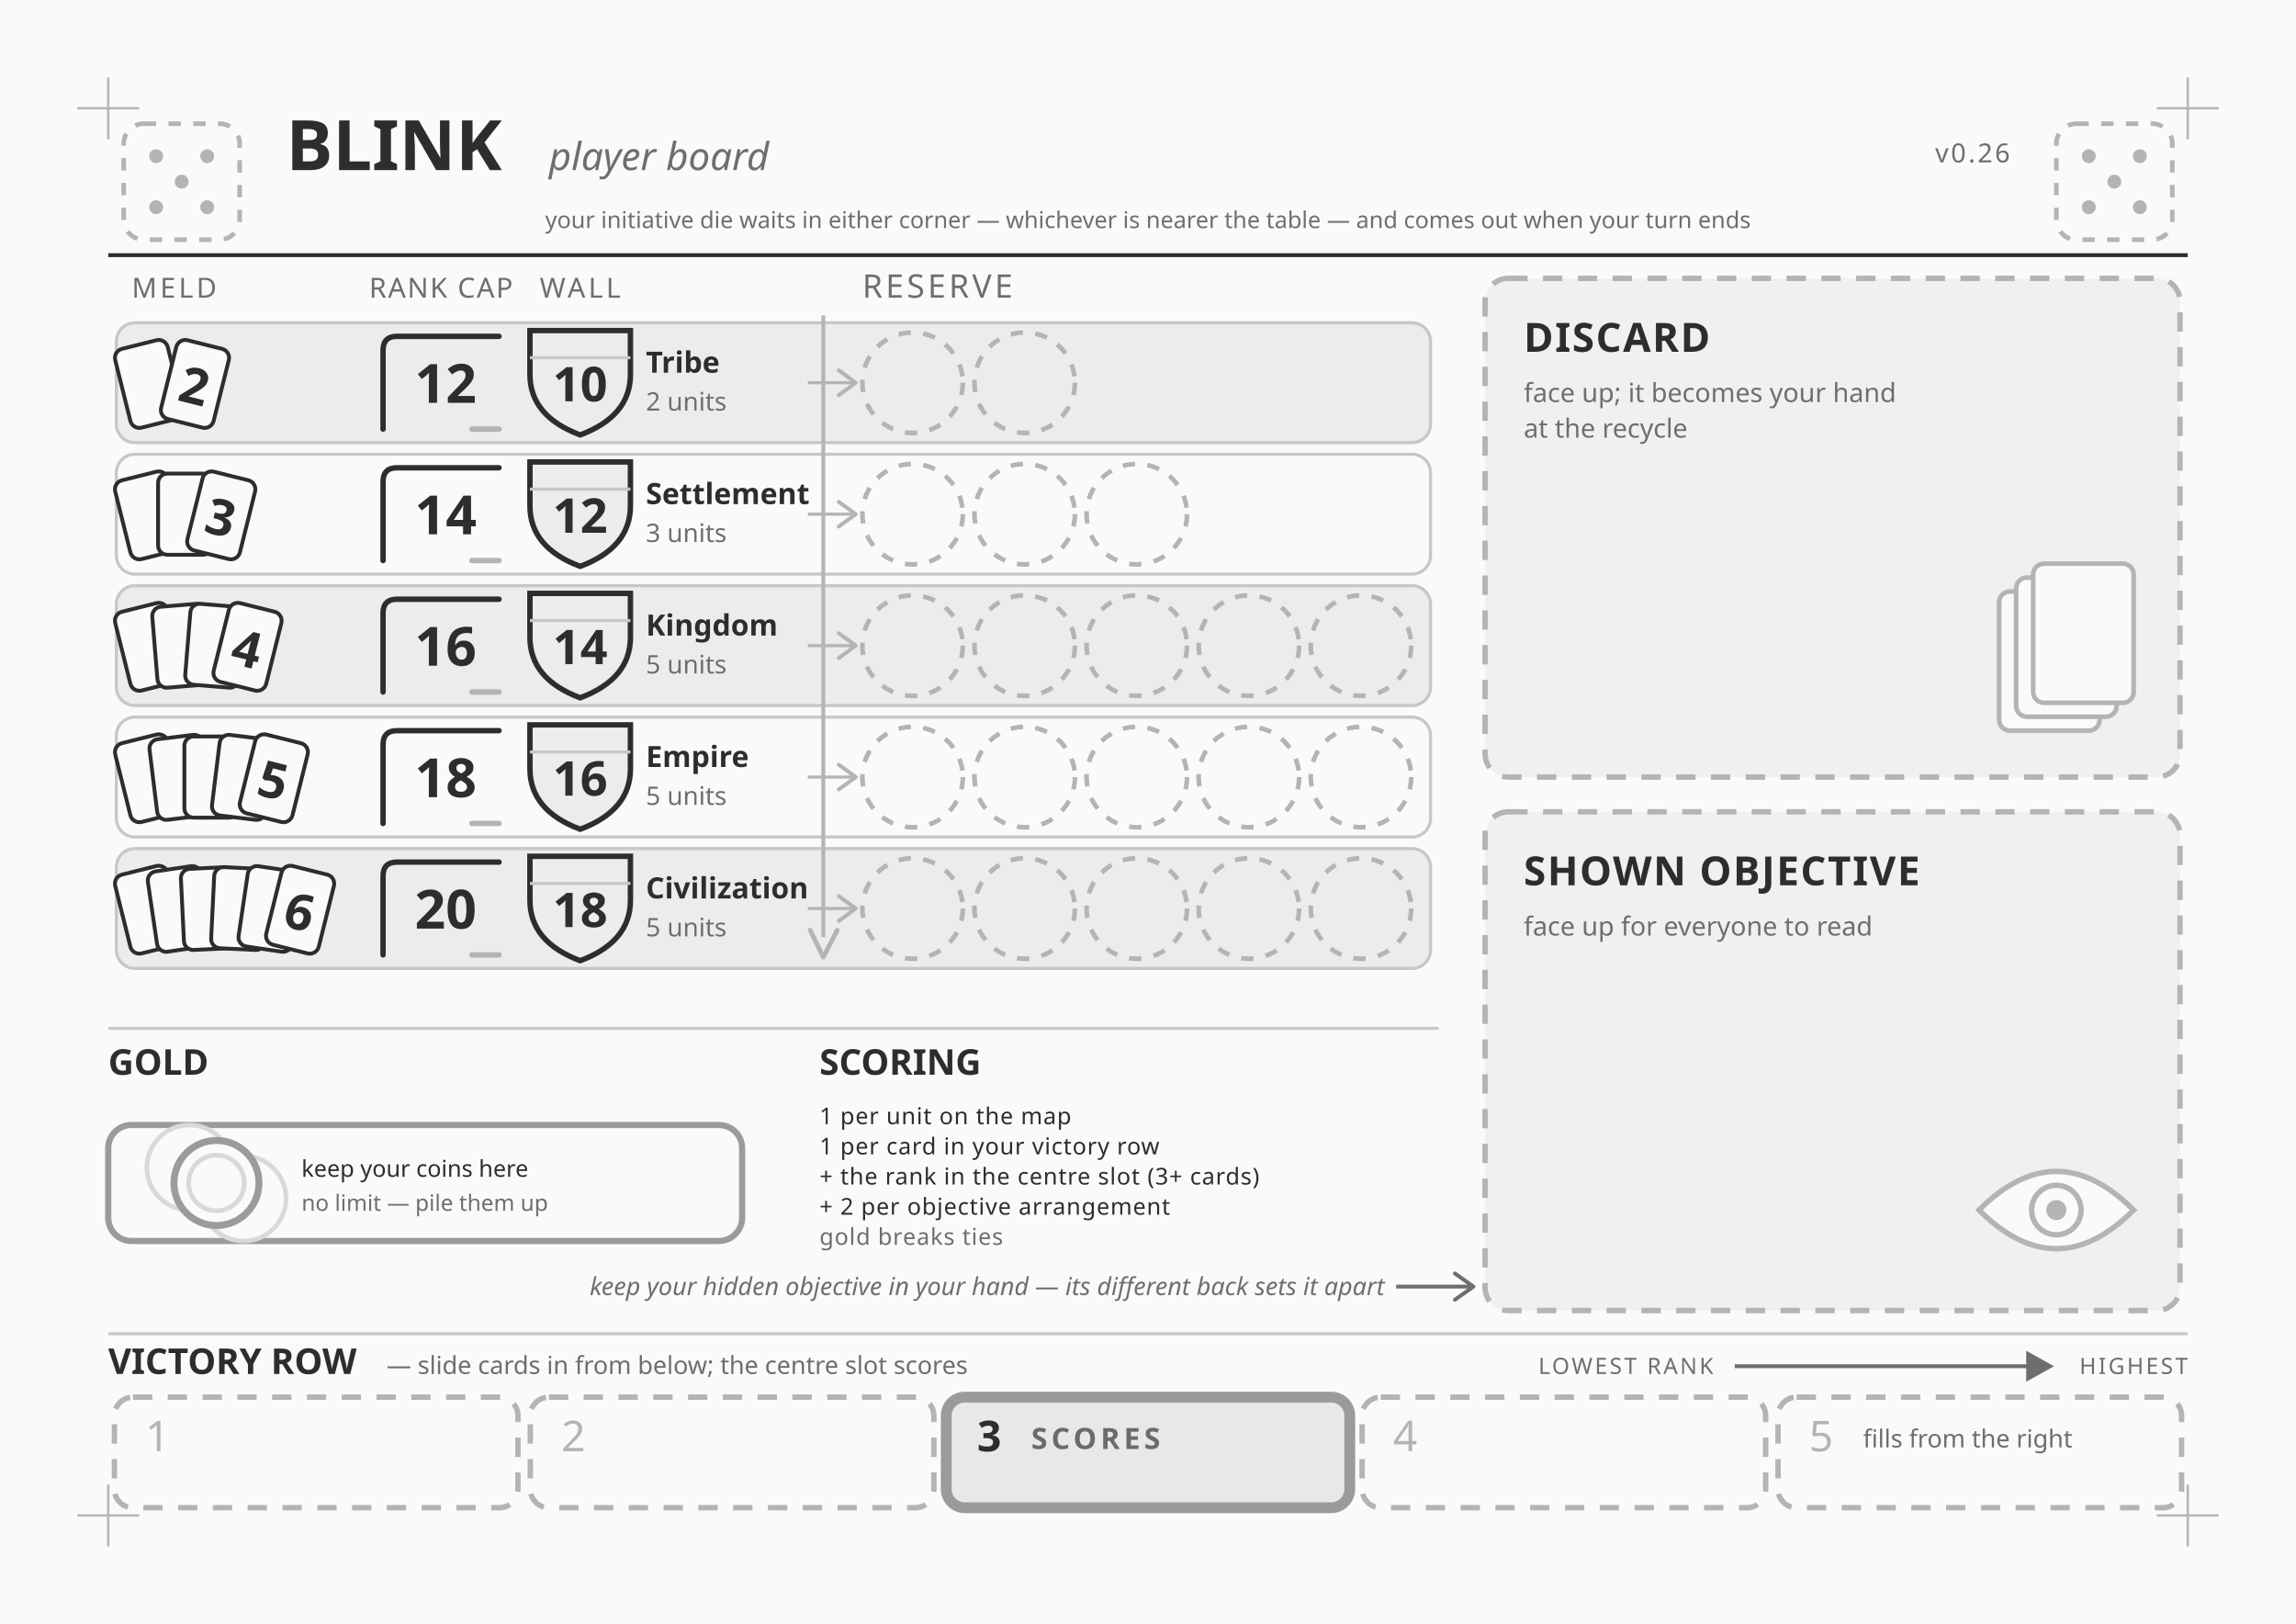
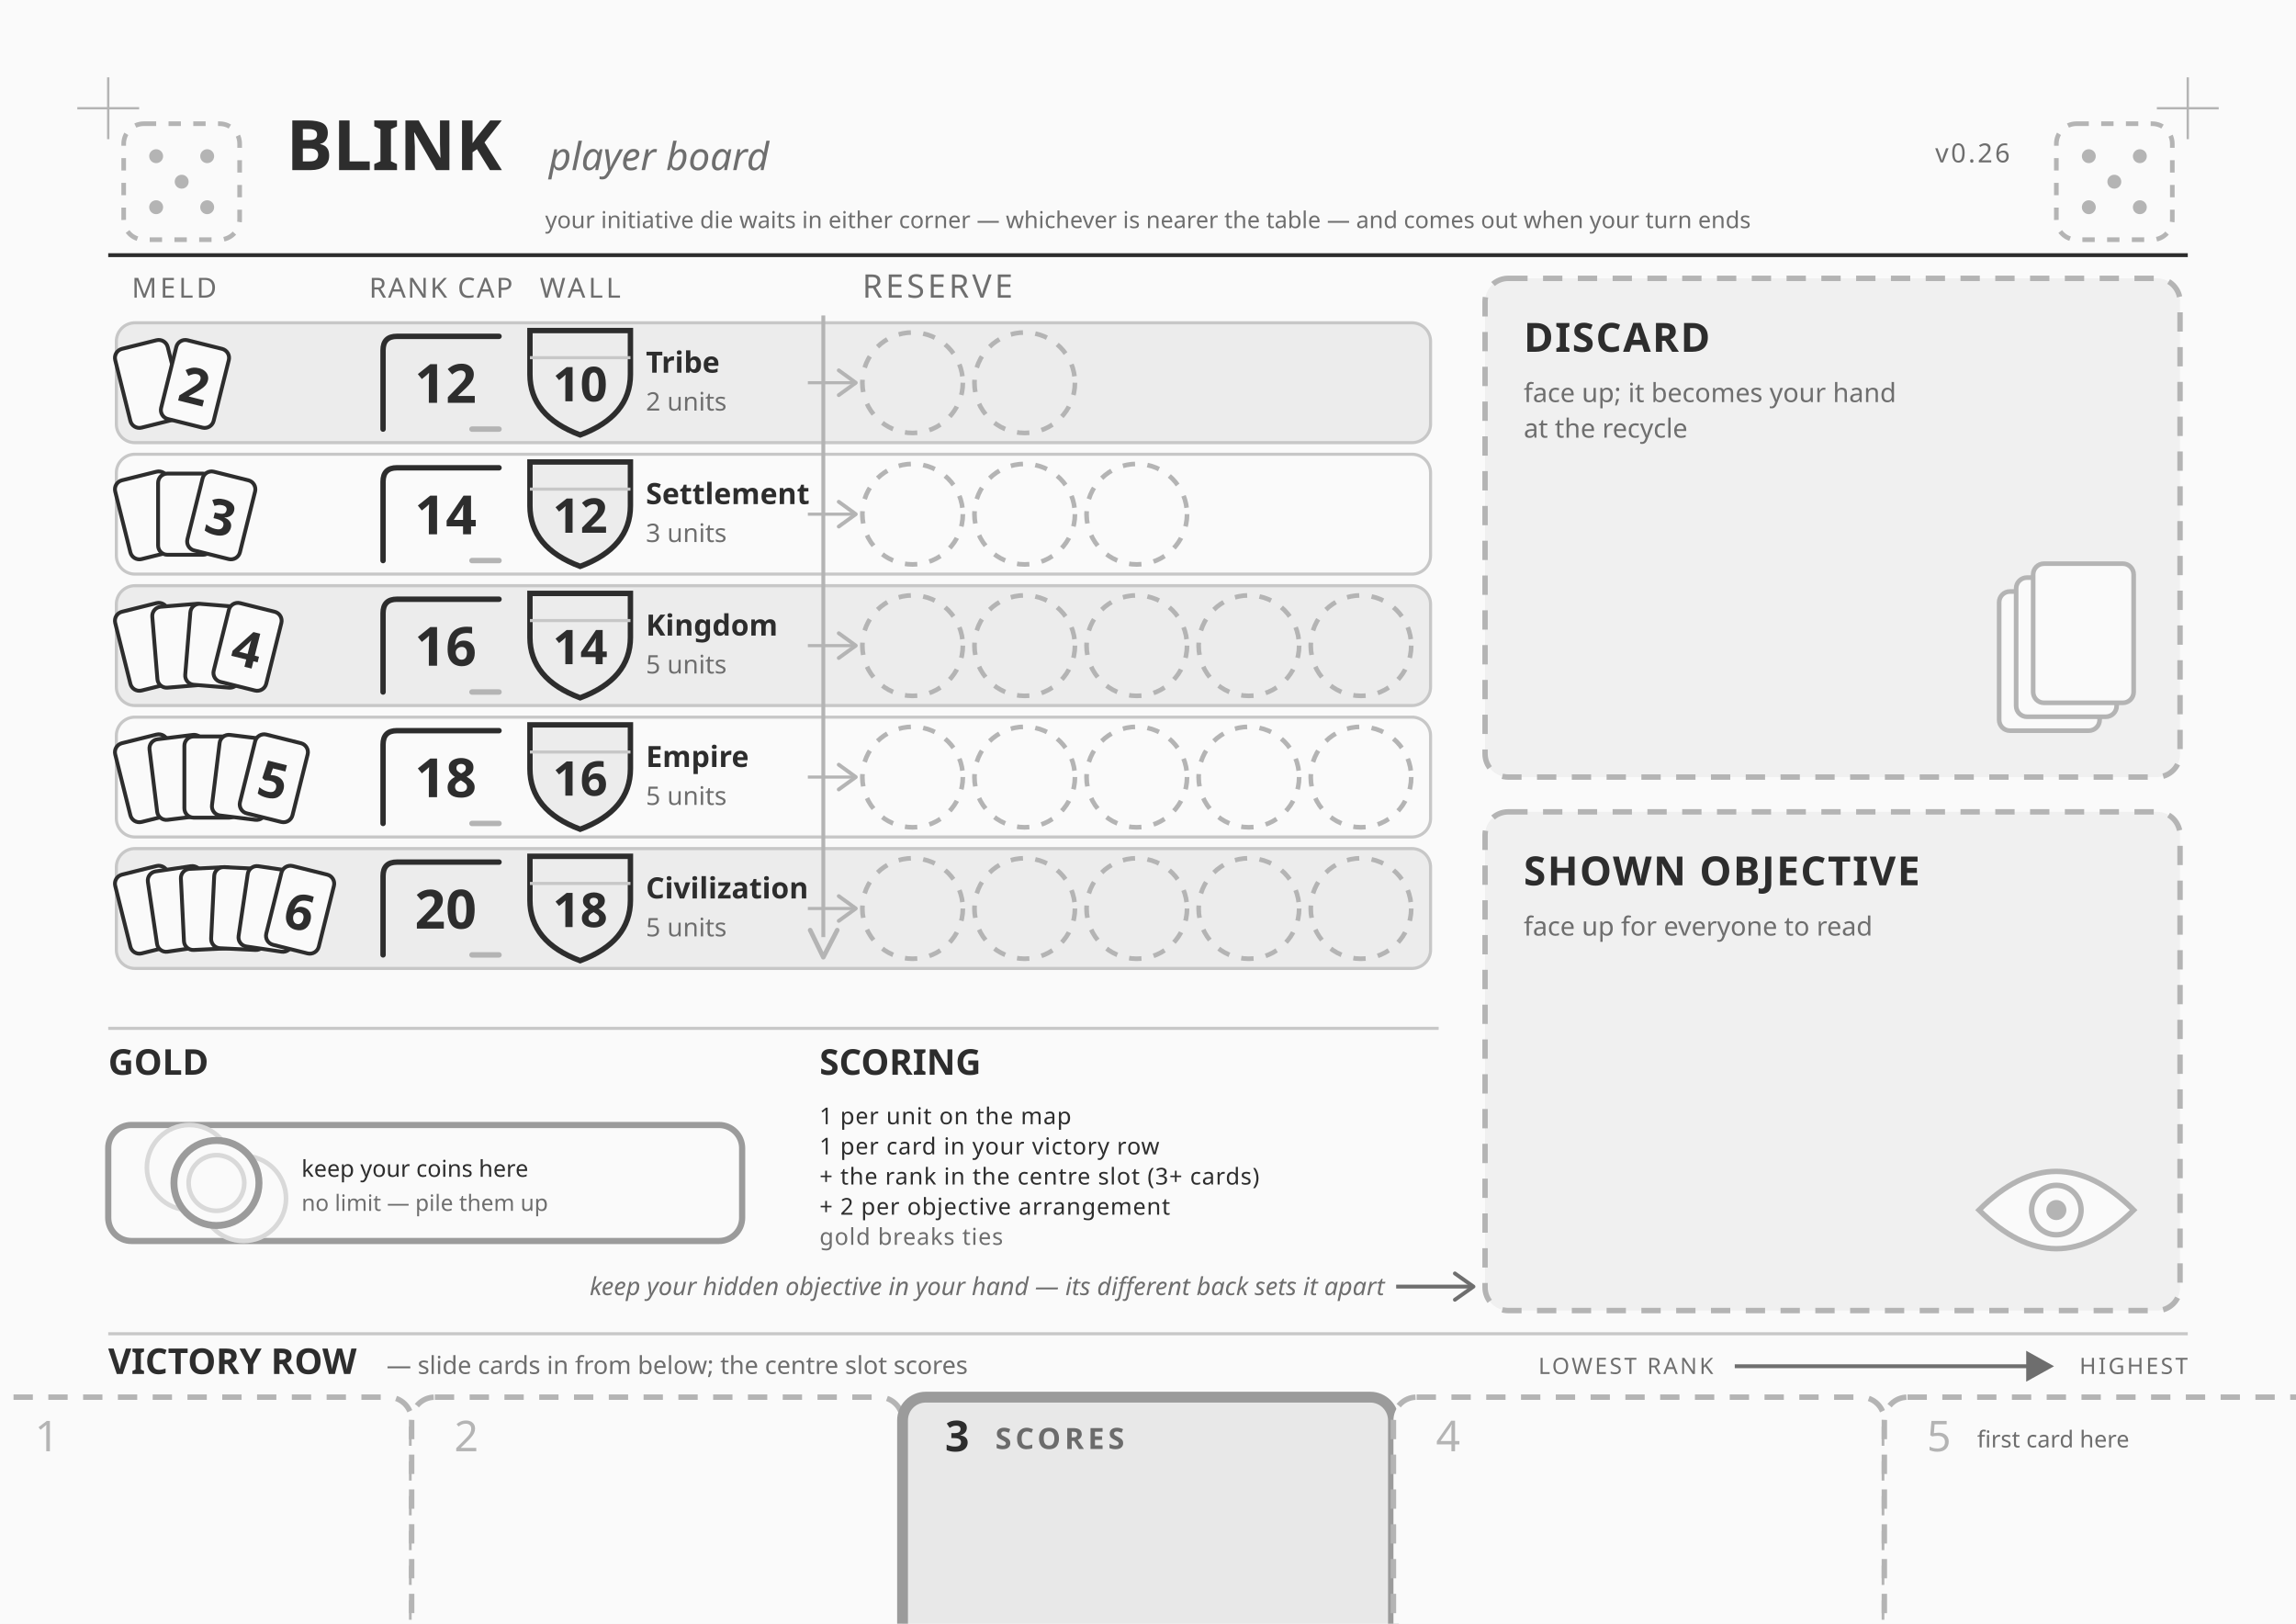
<svg xmlns="http://www.w3.org/2000/svg" width="297.0mm" height="210.0mm" viewBox="0 0 297.0 210.0">
  <defs>
    <pattern id="h-mountain" width="6" height="6" patternUnits="userSpaceOnUse">
      <rect width="6" height="6" fill="#fff" />
      <path d="M0 6 L6 0 M-1 1 L1 -1 M5 7 L7 5 M0 0 L6 6 M-1 5 L1 7 M5 -1 L7 1" stroke="#000" stroke-width=".55" />
    </pattern>
    <pattern id="h-forest" width="5" height="5" patternUnits="userSpaceOnUse">
      <rect width="5" height="5" fill="#fff" />
      <path d="M0 5 L5 0 M-1 1 L1 -1 M4 6 L6 4" stroke="#000" stroke-width=".6" />
    </pattern>
    <pattern id="h-plains" width="7" height="7" patternUnits="userSpaceOnUse">
      <rect width="7" height="7" fill="#fff" />
      <circle cx="1.6" cy="1.6" r=".65" fill="#000" />
      <circle cx="5.1" cy="5.1" r=".65" fill="#000" />
    </pattern>
    <pattern id="h-ocean" width="8" height="6" patternUnits="userSpaceOnUse">
      <rect width="8" height="6" fill="#fff" />
      <path d="M0 3 q2 -2.2 4 0 t4 0" fill="none" stroke="#000" stroke-width=".6" />
    </pattern>
  </defs>
  <rect x="0" y="0" width="297.0" height="210.0" fill="#FAFAFA" />
  <path d="M10.0 14.0 h8 M14.0 10.0 v8" stroke="#B4B4B4" stroke-width="0.3" />
  <path d="M279.0 14.0 h8 M283.0 10.0 v8" stroke="#B4B4B4" stroke-width="0.3" />
  <path d="M10.0 196.0 h8 M14.0 192.0 v8" stroke="#B4B4B4" stroke-width="0.3" />
  <path d="M279.0 196.0 h8 M283.0 192.0 v8" stroke="#B4B4B4" stroke-width="0.3" />
  <rect x="16.00" y="16.00" width="15.0" height="15.0" rx="2.6" fill="none" stroke="#B4B4B4" stroke-width="0.6" stroke-dasharray="1.6 1.6" />
  <circle cx="20.20" cy="20.20" r="0.9" fill="#B4B4B4" />
  <circle cx="26.80" cy="20.20" r="0.9" fill="#B4B4B4" />
  <circle cx="23.50" cy="23.50" r="0.9" fill="#B4B4B4" />
  <circle cx="20.20" cy="26.80" r="0.9" fill="#B4B4B4" />
  <circle cx="26.80" cy="26.80" r="0.9" fill="#B4B4B4" />
  <rect x="266.00" y="16.00" width="15.0" height="15.0" rx="2.6" fill="none" stroke="#B4B4B4" stroke-width="0.6" stroke-dasharray="1.6 1.6" />
  <circle cx="270.20" cy="20.20" r="0.9" fill="#B4B4B4" />
  <circle cx="276.80" cy="20.20" r="0.9" fill="#B4B4B4" />
  <circle cx="273.50" cy="23.50" r="0.9" fill="#B4B4B4" />
  <circle cx="270.20" cy="26.80" r="0.9" fill="#B4B4B4" />
  <circle cx="276.80" cy="26.80" r="0.9" fill="#B4B4B4" />
  <text x="37.00" y="22.00" font-family="IBM Plex Sans" font-size="9" fill="#2D2D2D" text-anchor="start" font-weight="600" letter-spacing="0" style="">BLINK</text>
  <text x="71.00" y="22.00" font-family="IBM Plex Sans" font-size="5" fill="#6E6E6E" text-anchor="start" font-weight="400" letter-spacing="0" style="font-style:italic">player board</text>
  <text x="260.00" y="21.00" font-family="IBM Plex Mono" font-size="3.4" fill="#6E6E6E" text-anchor="end" font-weight="400" letter-spacing="0.3" style="">v0.26</text>
  <text x="148.50" y="29.50" font-family="IBM Plex Mono" font-size="3.0" fill="#6E6E6E" text-anchor="middle" font-weight="400" letter-spacing="0" style="">your initiative die waits in either corner — whichever is nearer the table — and comes out when your turn ends</text>
  <line x1="14.0" y1="33.0" x2="283.0" y2="33.0" stroke="#2D2D2D" stroke-width="0.5" />
  <text x="17.05" y="38.50" font-family="IBM Plex Mono" font-size="3.6" fill="#6E6E6E" text-anchor="start" font-weight="400" letter-spacing="0.4" style="">MELD</text>
  <text x="57.05" y="38.50" font-family="IBM Plex Mono" font-size="3.6" fill="#6E6E6E" text-anchor="middle" font-weight="400" letter-spacing="0.2" style="">RANK CAP</text>
  <text x="75.05" y="38.50" font-family="IBM Plex Mono" font-size="3.6" fill="#6E6E6E" text-anchor="middle" font-weight="400" letter-spacing="0.4" style="">WALL</text>
  <text x="111.55" y="38.50" font-family="IBM Plex Mono" font-size="4.2" fill="#6E6E6E" text-anchor="start" font-weight="400" letter-spacing="0.4" style="">RESERVE</text>
  <rect x="15.05" y="41.75" width="170.00" height="15.5" rx="2.4" fill="#ECECEC" stroke="#C7C7C7" stroke-width="0.4" />
  <g transform="rotate(-14.0 20.55 54.75)">
    <rect x="17.05" y="44.25" width="7.0" height="10.5" rx="1.2" fill="#FAFAFA" stroke="#2D2D2D" stroke-width="0.5" />
  </g>
  <g transform="rotate(14.0 23.95 54.75)">
    <rect x="20.45" y="44.25" width="7.0" height="10.5" rx="1.2" fill="#FAFAFA" stroke="#2D2D2D" stroke-width="0.5" />
    <text x="23.95" y="52.10" font-family="IBM Plex Sans" font-size="6.5" fill="#2D2D2D" text-anchor="middle" font-weight="700" letter-spacing="0" style="">2</text>
  </g>
  <path d="M49.55 55.50 L49.55 45.30 Q49.55 43.50 51.35 43.50 L64.55 43.50" fill="none" stroke="#2D2D2D" stroke-width="0.7" stroke-linecap="round" />
  <path d="M64.55 55.50 l-3.5 0" fill="none" stroke="#B4B4B4" stroke-width="0.7" stroke-linecap="round" />
  <text x="57.65" y="52.10" font-family="IBM Plex Sans" font-size="7.0" fill="#2D2D2D" text-anchor="middle" font-weight="700" letter-spacing="0" style="">12</text>
  <path d="M68.55 42.75 h13.00 v5.67 q0 5.40 -6.50 7.83 q-6.50 -2.43 -6.50 -7.83 Z" fill="#ECECEC" stroke="#2D2D2D" stroke-width="0.7" />
  <path d="M68.55 46.26 h13.00" stroke="#C7C7C7" stroke-width="0.4" fill="none" />
  <text x="75.05" y="51.90" font-family="IBM Plex Sans" font-size="6.2" fill="#2D2D2D" text-anchor="middle" font-weight="600" letter-spacing="0" style="">10</text>
  <text x="83.55" y="48.20" font-family="IBM Plex Sans" font-size="3.8" fill="#2D2D2D" text-anchor="start" font-weight="600" letter-spacing="0" style="">Tribe</text>
  <text x="83.55" y="53.10" font-family="IBM Plex Mono" font-size="3.3" fill="#6E6E6E" text-anchor="start" font-weight="400" letter-spacing="0" style="">2 units</text>
  <path d="M104.5 49.5 L110.8 49.5" fill="none" stroke="#B4B4B4" stroke-width="0.4" />
  <path d="M108.5 47.9 l2.2 1.6 l-2.2 1.6" fill="none" stroke="#B4B4B4" stroke-width="0.5" stroke-linecap="round" stroke-linejoin="round" />
  <circle cx="118.05" cy="49.50" r="6.50" fill="none" stroke="#B4B4B4" stroke-width="0.6" stroke-dasharray="1.6 1.6" />
  <circle cx="132.55" cy="49.50" r="6.50" fill="none" stroke="#B4B4B4" stroke-width="0.6" stroke-dasharray="1.6 1.6" />
  <rect x="15.05" y="58.75" width="170.00" height="15.5" rx="2.4" fill="#FAFAFA" stroke="#C7C7C7" stroke-width="0.4" />
  <g transform="rotate(-14.0 20.55 71.75)">
    <rect x="17.05" y="61.25" width="7.0" height="10.5" rx="1.2" fill="#FAFAFA" stroke="#2D2D2D" stroke-width="0.5" />
  </g>
  <g transform="rotate(0.0 23.95 71.75)">
    <rect x="20.45" y="61.25" width="7.0" height="10.5" rx="1.2" fill="#FAFAFA" stroke="#2D2D2D" stroke-width="0.5" />
  </g>
  <g transform="rotate(14.0 27.35 71.75)">
    <rect x="23.85" y="61.25" width="7.0" height="10.5" rx="1.2" fill="#FAFAFA" stroke="#2D2D2D" stroke-width="0.5" />
    <text x="27.35" y="69.10" font-family="IBM Plex Sans" font-size="6.5" fill="#2D2D2D" text-anchor="middle" font-weight="700" letter-spacing="0" style="">3</text>
  </g>
  <path d="M49.55 72.50 L49.55 62.30 Q49.55 60.50 51.35 60.50 L64.55 60.50" fill="none" stroke="#2D2D2D" stroke-width="0.7" stroke-linecap="round" />
  <path d="M64.55 72.50 l-3.5 0" fill="none" stroke="#B4B4B4" stroke-width="0.7" stroke-linecap="round" />
  <text x="57.65" y="69.10" font-family="IBM Plex Sans" font-size="7.0" fill="#2D2D2D" text-anchor="middle" font-weight="700" letter-spacing="0" style="">14</text>
  <path d="M68.55 59.75 h13.00 v5.67 q0 5.40 -6.50 7.83 q-6.50 -2.43 -6.50 -7.83 Z" fill="#ECECEC" stroke="#2D2D2D" stroke-width="0.7" />
  <path d="M68.55 63.26 h13.00" stroke="#C7C7C7" stroke-width="0.4" fill="none" />
  <text x="75.05" y="68.90" font-family="IBM Plex Sans" font-size="6.2" fill="#2D2D2D" text-anchor="middle" font-weight="600" letter-spacing="0" style="">12</text>
  <text x="83.55" y="65.20" font-family="IBM Plex Sans" font-size="3.8" fill="#2D2D2D" text-anchor="start" font-weight="600" letter-spacing="0" style="">Settlement</text>
  <text x="83.55" y="70.10" font-family="IBM Plex Mono" font-size="3.3" fill="#6E6E6E" text-anchor="start" font-weight="400" letter-spacing="0" style="">3 units</text>
  <path d="M104.5 66.5 L110.8 66.5" fill="none" stroke="#B4B4B4" stroke-width="0.4" />
  <path d="M108.5 64.9 l2.2 1.6 l-2.2 1.6" fill="none" stroke="#B4B4B4" stroke-width="0.5" stroke-linecap="round" stroke-linejoin="round" />
  <circle cx="118.05" cy="66.50" r="6.50" fill="none" stroke="#B4B4B4" stroke-width="0.6" stroke-dasharray="1.6 1.6" />
  <circle cx="132.55" cy="66.50" r="6.50" fill="none" stroke="#B4B4B4" stroke-width="0.6" stroke-dasharray="1.6 1.6" />
  <circle cx="147.05" cy="66.50" r="6.50" fill="none" stroke="#B4B4B4" stroke-width="0.6" stroke-dasharray="1.6 1.6" />
  <rect x="15.05" y="75.75" width="170.00" height="15.5" rx="2.4" fill="#ECECEC" stroke="#C7C7C7" stroke-width="0.4" />
  <g transform="rotate(-14.0 20.55 88.75)">
    <rect x="17.05" y="78.25" width="7.0" height="10.5" rx="1.2" fill="#FAFAFA" stroke="#2D2D2D" stroke-width="0.5" />
  </g>
  <g transform="rotate(-4.7 23.95 88.75)">
    <rect x="20.45" y="78.25" width="7.0" height="10.5" rx="1.2" fill="#FAFAFA" stroke="#2D2D2D" stroke-width="0.5" />
  </g>
  <g transform="rotate(4.7 27.35 88.75)">
    <rect x="23.85" y="78.25" width="7.0" height="10.5" rx="1.2" fill="#FAFAFA" stroke="#2D2D2D" stroke-width="0.5" />
  </g>
  <g transform="rotate(14.0 30.75 88.75)">
    <rect x="27.25" y="78.25" width="7.0" height="10.5" rx="1.2" fill="#FAFAFA" stroke="#2D2D2D" stroke-width="0.5" />
    <text x="30.75" y="86.10" font-family="IBM Plex Sans" font-size="6.5" fill="#2D2D2D" text-anchor="middle" font-weight="700" letter-spacing="0" style="">4</text>
  </g>
  <path d="M49.55 89.50 L49.55 79.30 Q49.55 77.50 51.35 77.50 L64.55 77.50" fill="none" stroke="#2D2D2D" stroke-width="0.7" stroke-linecap="round" />
  <path d="M64.55 89.50 l-3.5 0" fill="none" stroke="#B4B4B4" stroke-width="0.7" stroke-linecap="round" />
  <text x="57.65" y="86.10" font-family="IBM Plex Sans" font-size="7.0" fill="#2D2D2D" text-anchor="middle" font-weight="700" letter-spacing="0" style="">16</text>
  <path d="M68.55 76.75 h13.00 v5.67 q0 5.40 -6.50 7.83 q-6.50 -2.43 -6.50 -7.83 Z" fill="#ECECEC" stroke="#2D2D2D" stroke-width="0.7" />
  <path d="M68.55 80.26 h13.00" stroke="#C7C7C7" stroke-width="0.4" fill="none" />
  <text x="75.05" y="85.90" font-family="IBM Plex Sans" font-size="6.2" fill="#2D2D2D" text-anchor="middle" font-weight="600" letter-spacing="0" style="">14</text>
  <text x="83.55" y="82.20" font-family="IBM Plex Sans" font-size="3.8" fill="#2D2D2D" text-anchor="start" font-weight="600" letter-spacing="0" style="">Kingdom</text>
  <text x="83.55" y="87.10" font-family="IBM Plex Mono" font-size="3.3" fill="#6E6E6E" text-anchor="start" font-weight="400" letter-spacing="0" style="">5 units</text>
  <path d="M104.5 83.5 L110.8 83.5" fill="none" stroke="#B4B4B4" stroke-width="0.4" />
  <path d="M108.5 81.9 l2.2 1.6 l-2.2 1.6" fill="none" stroke="#B4B4B4" stroke-width="0.5" stroke-linecap="round" stroke-linejoin="round" />
  <circle cx="118.05" cy="83.50" r="6.50" fill="none" stroke="#B4B4B4" stroke-width="0.6" stroke-dasharray="1.6 1.6" />
  <circle cx="132.55" cy="83.50" r="6.50" fill="none" stroke="#B4B4B4" stroke-width="0.6" stroke-dasharray="1.6 1.6" />
  <circle cx="147.05" cy="83.50" r="6.50" fill="none" stroke="#B4B4B4" stroke-width="0.6" stroke-dasharray="1.6 1.6" />
  <circle cx="161.55" cy="83.50" r="6.50" fill="none" stroke="#B4B4B4" stroke-width="0.6" stroke-dasharray="1.6 1.6" />
  <circle cx="176.05" cy="83.50" r="6.50" fill="none" stroke="#B4B4B4" stroke-width="0.6" stroke-dasharray="1.6 1.6" />
  <rect x="15.05" y="92.75" width="170.00" height="15.5" rx="2.4" fill="#FAFAFA" stroke="#C7C7C7" stroke-width="0.4" />
  <g transform="rotate(-14.0 20.55 105.75)">
    <rect x="17.05" y="95.25" width="7.0" height="10.5" rx="1.2" fill="#FAFAFA" stroke="#2D2D2D" stroke-width="0.5" />
  </g>
  <g transform="rotate(-7.0 23.95 105.75)">
    <rect x="20.45" y="95.25" width="7.0" height="10.5" rx="1.2" fill="#FAFAFA" stroke="#2D2D2D" stroke-width="0.5" />
  </g>
  <g transform="rotate(0.0 27.35 105.75)">
    <rect x="23.85" y="95.25" width="7.0" height="10.5" rx="1.2" fill="#FAFAFA" stroke="#2D2D2D" stroke-width="0.5" />
  </g>
  <g transform="rotate(7.0 30.75 105.75)">
    <rect x="27.25" y="95.25" width="7.0" height="10.5" rx="1.2" fill="#FAFAFA" stroke="#2D2D2D" stroke-width="0.5" />
  </g>
  <g transform="rotate(14.0 34.15 105.75)">
    <rect x="30.65" y="95.25" width="7.0" height="10.5" rx="1.2" fill="#FAFAFA" stroke="#2D2D2D" stroke-width="0.5" />
    <text x="34.15" y="103.10" font-family="IBM Plex Sans" font-size="6.5" fill="#2D2D2D" text-anchor="middle" font-weight="700" letter-spacing="0" style="">5</text>
  </g>
  <path d="M49.55 106.50 L49.55 96.30 Q49.55 94.50 51.35 94.50 L64.55 94.50" fill="none" stroke="#2D2D2D" stroke-width="0.7" stroke-linecap="round" />
  <path d="M64.55 106.50 l-3.5 0" fill="none" stroke="#B4B4B4" stroke-width="0.7" stroke-linecap="round" />
  <text x="57.65" y="103.10" font-family="IBM Plex Sans" font-size="7.0" fill="#2D2D2D" text-anchor="middle" font-weight="700" letter-spacing="0" style="">18</text>
  <path d="M68.55 93.75 h13.00 v5.67 q0 5.40 -6.50 7.83 q-6.50 -2.43 -6.50 -7.83 Z" fill="#ECECEC" stroke="#2D2D2D" stroke-width="0.7" />
  <path d="M68.55 97.26 h13.00" stroke="#C7C7C7" stroke-width="0.4" fill="none" />
  <text x="75.05" y="102.90" font-family="IBM Plex Sans" font-size="6.2" fill="#2D2D2D" text-anchor="middle" font-weight="600" letter-spacing="0" style="">16</text>
  <text x="83.55" y="99.20" font-family="IBM Plex Sans" font-size="3.8" fill="#2D2D2D" text-anchor="start" font-weight="600" letter-spacing="0" style="">Empire</text>
  <text x="83.55" y="104.10" font-family="IBM Plex Mono" font-size="3.3" fill="#6E6E6E" text-anchor="start" font-weight="400" letter-spacing="0" style="">5 units</text>
  <path d="M104.5 100.5 L110.8 100.5" fill="none" stroke="#B4B4B4" stroke-width="0.4" />
  <path d="M108.5 98.9 l2.2 1.6 l-2.2 1.6" fill="none" stroke="#B4B4B4" stroke-width="0.5" stroke-linecap="round" stroke-linejoin="round" />
  <circle cx="118.05" cy="100.50" r="6.50" fill="none" stroke="#B4B4B4" stroke-width="0.6" stroke-dasharray="1.6 1.6" />
  <circle cx="132.55" cy="100.50" r="6.50" fill="none" stroke="#B4B4B4" stroke-width="0.6" stroke-dasharray="1.6 1.6" />
  <circle cx="147.05" cy="100.50" r="6.50" fill="none" stroke="#B4B4B4" stroke-width="0.6" stroke-dasharray="1.6 1.6" />
  <circle cx="161.55" cy="100.50" r="6.50" fill="none" stroke="#B4B4B4" stroke-width="0.6" stroke-dasharray="1.6 1.6" />
  <circle cx="176.05" cy="100.50" r="6.50" fill="none" stroke="#B4B4B4" stroke-width="0.6" stroke-dasharray="1.6 1.6" />
  <rect x="15.05" y="109.75" width="170.00" height="15.5" rx="2.4" fill="#ECECEC" stroke="#C7C7C7" stroke-width="0.4" />
  <g transform="rotate(-14.0 20.55 122.75)">
    <rect x="17.05" y="112.25" width="7.0" height="10.5" rx="1.2" fill="#FAFAFA" stroke="#2D2D2D" stroke-width="0.5" />
  </g>
  <g transform="rotate(-8.4 23.95 122.75)">
    <rect x="20.45" y="112.25" width="7.0" height="10.5" rx="1.2" fill="#FAFAFA" stroke="#2D2D2D" stroke-width="0.5" />
  </g>
  <g transform="rotate(-2.8 27.35 122.75)">
    <rect x="23.85" y="112.25" width="7.0" height="10.5" rx="1.2" fill="#FAFAFA" stroke="#2D2D2D" stroke-width="0.5" />
  </g>
  <g transform="rotate(2.8 30.75 122.75)">
    <rect x="27.25" y="112.25" width="7.0" height="10.5" rx="1.2" fill="#FAFAFA" stroke="#2D2D2D" stroke-width="0.5" />
  </g>
  <g transform="rotate(8.4 34.15 122.75)">
    <rect x="30.65" y="112.25" width="7.0" height="10.5" rx="1.2" fill="#FAFAFA" stroke="#2D2D2D" stroke-width="0.5" />
  </g>
  <g transform="rotate(14.0 37.55 122.75)">
    <rect x="34.05" y="112.25" width="7.0" height="10.5" rx="1.2" fill="#FAFAFA" stroke="#2D2D2D" stroke-width="0.5" />
    <text x="37.55" y="120.10" font-family="IBM Plex Sans" font-size="6.5" fill="#2D2D2D" text-anchor="middle" font-weight="700" letter-spacing="0" style="">6</text>
  </g>
  <path d="M49.55 123.50 L49.55 113.30 Q49.55 111.50 51.35 111.50 L64.55 111.50" fill="none" stroke="#2D2D2D" stroke-width="0.7" stroke-linecap="round" />
  <path d="M64.55 123.50 l-3.5 0" fill="none" stroke="#B4B4B4" stroke-width="0.7" stroke-linecap="round" />
  <text x="57.65" y="120.10" font-family="IBM Plex Sans" font-size="7.0" fill="#2D2D2D" text-anchor="middle" font-weight="700" letter-spacing="0" style="">20</text>
  <path d="M68.55 110.75 h13.00 v5.67 q0 5.40 -6.50 7.83 q-6.50 -2.43 -6.50 -7.83 Z" fill="#ECECEC" stroke="#2D2D2D" stroke-width="0.7" />
  <path d="M68.55 114.26 h13.00" stroke="#C7C7C7" stroke-width="0.4" fill="none" />
  <text x="75.05" y="119.90" font-family="IBM Plex Sans" font-size="6.2" fill="#2D2D2D" text-anchor="middle" font-weight="600" letter-spacing="0" style="">18</text>
  <text x="83.55" y="116.20" font-family="IBM Plex Sans" font-size="3.8" fill="#2D2D2D" text-anchor="start" font-weight="600" letter-spacing="0" style="">Civilization</text>
  <text x="83.55" y="121.10" font-family="IBM Plex Mono" font-size="3.3" fill="#6E6E6E" text-anchor="start" font-weight="400" letter-spacing="0" style="">5 units</text>
  <path d="M104.5 117.5 L110.8 117.5" fill="none" stroke="#B4B4B4" stroke-width="0.4" />
  <path d="M108.5 115.9 l2.2 1.6 l-2.2 1.6" fill="none" stroke="#B4B4B4" stroke-width="0.5" stroke-linecap="round" stroke-linejoin="round" />
  <circle cx="118.05" cy="117.50" r="6.50" fill="none" stroke="#B4B4B4" stroke-width="0.6" stroke-dasharray="1.6 1.6" />
  <circle cx="132.55" cy="117.50" r="6.50" fill="none" stroke="#B4B4B4" stroke-width="0.6" stroke-dasharray="1.6 1.6" />
  <circle cx="147.05" cy="117.50" r="6.50" fill="none" stroke="#B4B4B4" stroke-width="0.6" stroke-dasharray="1.6 1.6" />
  <circle cx="161.55" cy="117.50" r="6.50" fill="none" stroke="#B4B4B4" stroke-width="0.6" stroke-dasharray="1.6 1.6" />
  <circle cx="176.05" cy="117.50" r="6.50" fill="none" stroke="#B4B4B4" stroke-width="0.6" stroke-dasharray="1.6 1.6" />
  <path d="M106.5 40.8 L106.5 121.2" fill="none" stroke="#B4B4B4" stroke-width="0.5" />
  <path d="M104.8 120.3 L106.5 123.8 L108.3 120.3" fill="none" stroke="#B4B4B4" stroke-width="0.6" stroke-linecap="round" stroke-linejoin="round" />
  <line x1="14.0" y1="133.0" x2="186.10" y2="133.0" stroke="#C7C7C7" stroke-width="0.4" />
  <text x="14.00" y="139.00" font-family="IBM Plex Sans" font-size="4.6" fill="#2D2D2D" text-anchor="start" font-weight="600" letter-spacing="0" style="">GOLD</text>
  <rect x="14.0" y="145.5" width="82" height="15" rx="3" fill="#FAFAFA" stroke="#9B9B9B" stroke-width="0.8" />
  <circle cx="24.50" cy="151.00" r="5.5" fill="#FAFAFA" stroke="#D9D9D9" stroke-width="0.6" />
  <circle cx="31.50" cy="155.00" r="5.5" fill="#FAFAFA" stroke="#D9D9D9" stroke-width="0.6" />
  <circle cx="28.00" cy="153.00" r="5.5" fill="#FAFAFA" stroke="#9B9B9B" stroke-width="0.9" />
  <circle cx="28.00" cy="153.00" r="3.6" fill="none" stroke="#D9D9D9" stroke-width="0.6" />
  <text x="39.00" y="152.20" font-family="IBM Plex Mono" font-size="3.0" fill="#2D2D2D" text-anchor="start" font-weight="400" letter-spacing="0" style="">keep your coins here</text>
  <text x="39.00" y="156.60" font-family="IBM Plex Mono" font-size="2.9" fill="#6E6E6E" text-anchor="start" font-weight="400" letter-spacing="0" style="">no limit — pile them up</text>
  <text x="106.00" y="139.00" font-family="IBM Plex Sans" font-size="4.6" fill="#2D2D2D" text-anchor="start" font-weight="600" letter-spacing="0" style="">SCORING</text>
  <text x="106.00" y="145.40" font-family="IBM Plex Mono" font-size="3.0" fill="#2D2D2D" text-anchor="start" font-weight="400" letter-spacing="0.1" style="">1  per unit on the map</text>
  <text x="106.00" y="149.30" font-family="IBM Plex Mono" font-size="3.0" fill="#2D2D2D" text-anchor="start" font-weight="400" letter-spacing="0.1" style="">1  per card in your victory row</text>
  <text x="106.00" y="153.20" font-family="IBM Plex Mono" font-size="3.0" fill="#2D2D2D" text-anchor="start" font-weight="400" letter-spacing="0.1" style="">+  the rank in the centre slot (3+ cards)</text>
  <text x="106.00" y="157.10" font-family="IBM Plex Mono" font-size="3.0" fill="#2D2D2D" text-anchor="start" font-weight="400" letter-spacing="0.1" style="">+  2 per objective arrangement</text>
  <text x="106.00" y="161.00" font-family="IBM Plex Mono" font-size="3.0" fill="#6E6E6E" text-anchor="start" font-weight="400" letter-spacing="0.1" style="">gold breaks ties</text>
  <rect x="192.10" y="36.00" width="89.90" height="64.50" rx="3" fill="#ECECEC" fill-opacity="0.7" stroke="#B4B4B4" stroke-width="0.7" stroke-dasharray="2.5 2" />
  <text x="197.10" y="45.50" font-family="IBM Plex Sans" font-size="5.2" fill="#2D2D2D" text-anchor="start" font-weight="600" letter-spacing="0.2" style="">DISCARD</text>
  <text x="197.10" y="52.00" font-family="IBM Plex Mono" font-size="3.4" fill="#6E6E6E" text-anchor="start" font-weight="400" letter-spacing="0" style="">face up; it becomes your hand</text>
  <text x="197.10" y="56.60" font-family="IBM Plex Mono" font-size="3.4" fill="#6E6E6E" text-anchor="start" font-weight="400" letter-spacing="0" style="">at the recycle</text>
  <rect x="258.60" y="76.50" width="13.0" height="18.0" rx="1.4" fill="#FAFAFA" stroke="#B4B4B4" stroke-width="0.6" />
  <rect x="260.80" y="74.70" width="13.0" height="18.0" rx="1.4" fill="#FAFAFA" stroke="#B4B4B4" stroke-width="0.6" />
  <rect x="263.00" y="72.90" width="13.0" height="18.0" rx="1.4" fill="#FAFAFA" stroke="#B4B4B4" stroke-width="0.6" />
  <rect x="192.10" y="105.00" width="89.90" height="64.50" rx="3" fill="#ECECEC" fill-opacity="0.7" stroke="#B4B4B4" stroke-width="0.7" stroke-dasharray="2.5 2" />
  <text x="197.10" y="114.50" font-family="IBM Plex Sans" font-size="5.2" fill="#2D2D2D" text-anchor="start" font-weight="600" letter-spacing="0.2" style="">SHOWN OBJECTIVE</text>
  <text x="197.10" y="121.00" font-family="IBM Plex Mono" font-size="3.4" fill="#6E6E6E" text-anchor="start" font-weight="400" letter-spacing="0" style="">face up for everyone to read</text>
  <path d="M256.00 156.50 Q266.00 146.50 276.00 156.50 Q266.00 166.50 256.00 156.50 Z" fill="#FAFAFA" stroke="#B4B4B4" stroke-width="0.7" />
  <circle cx="266.00" cy="156.50" r="3.2" fill="none" stroke="#B4B4B4" stroke-width="0.7" />
  <circle cx="266.00" cy="156.50" r="1.3" fill="#B4B4B4" />
  <text x="179.10" y="167.50" font-family="IBM Plex Mono" font-size="3.2" fill="#6E6E6E" text-anchor="end" font-weight="400" letter-spacing="0" style="font-style:italic">keep your hidden objective in your hand — its different back sets it apart</text>
  <path d="M180.60 166.40 L190.30 166.40" stroke="#6E6E6E" stroke-width="0.5" />
  <path d="M188.20 164.70 L190.60 166.40 L188.20 168.10" fill="none" stroke="#6E6E6E" stroke-width="0.5" stroke-linecap="round" stroke-linejoin="round" />
  <text x="14.00" y="177.70" font-family="IBM Plex Sans" font-size="4.6" fill="#2D2D2D" text-anchor="start" font-weight="600" letter-spacing="0" style="">VICTORY ROW</text>
  <text x="50.00" y="177.70" font-family="IBM Plex Mono" font-size="3.2" fill="#6E6E6E" text-anchor="start" font-weight="400" letter-spacing="0" style="">— slide cards in from below; the centre slot scores</text>
  <text x="199.00" y="177.70" font-family="IBM Plex Mono" font-size="2.9" fill="#6E6E6E" text-anchor="start" font-weight="400" letter-spacing="0.3" style="">LOWEST RANK</text>
  <line x1="224.4" y1="176.7" x2="262.3" y2="176.7" stroke="#6E6E6E" stroke-width="0.5" />
  <path d="M262.1 174.7 L265.7 176.7 L262.1 178.7 Z" fill="#6E6E6E" />
  <text x="283.00" y="177.70" font-family="IBM Plex Mono" font-size="2.9" fill="#6E6E6E" text-anchor="end" font-weight="400" letter-spacing="0.3" style="">HIGHEST</text>
-   <rect x="14.80" y="180.70" width="52.20" height="14.30" rx="2.4" fill="#FAFAFA" stroke="#B4B4B4" stroke-width="0.7" stroke-dasharray="2.5 2" />
-   <text x="18.80" y="187.70" font-family="IBM Plex Sans" font-size="5.5" fill="#B4B4B4" text-anchor="start" font-weight="400" letter-spacing="0" style="">1</text>
-   <rect x="68.60" y="180.70" width="52.20" height="14.30" rx="2.4" fill="#FAFAFA" stroke="#B4B4B4" stroke-width="0.7" stroke-dasharray="2.5 2" />
-   <text x="72.60" y="187.70" font-family="IBM Plex Sans" font-size="5.5" fill="#B4B4B4" text-anchor="start" font-weight="400" letter-spacing="0" style="">2</text>
-   <rect x="122.40" y="180.70" width="52.20" height="14.30" rx="2.4" fill="#D9D9D9" fill-opacity="0.55" stroke="#9B9B9B" stroke-width="1.4" />
-   <text x="126.40" y="187.70" font-family="IBM Plex Sans" font-size="5.5" fill="#2D2D2D" text-anchor="start" font-weight="600" letter-spacing="0" style="">3</text>
-   <text x="133.40" y="187.40" font-family="IBM Plex Mono" font-size="3.8" fill="#6B6B6B" text-anchor="start" font-weight="600" letter-spacing="0.5" style="">SCORES</text>
-   <rect x="176.20" y="180.70" width="52.20" height="14.30" rx="2.4" fill="#FAFAFA" stroke="#B4B4B4" stroke-width="0.7" stroke-dasharray="2.5 2" />
-   <text x="180.20" y="187.70" font-family="IBM Plex Sans" font-size="5.5" fill="#B4B4B4" text-anchor="start" font-weight="400" letter-spacing="0" style="">4</text>
-   <rect x="230.00" y="180.70" width="52.20" height="14.30" rx="2.4" fill="#FAFAFA" stroke="#B4B4B4" stroke-width="0.7" stroke-dasharray="2.5 2" />
-   <text x="234.00" y="187.70" font-family="IBM Plex Sans" font-size="5.5" fill="#B4B4B4" text-anchor="start" font-weight="400" letter-spacing="0" style="">5</text>
-   <text x="241.00" y="187.20" font-family="IBM Plex Mono" font-size="3.2" fill="#6E6E6E" text-anchor="start" font-weight="400" letter-spacing="0" style="">fills from the right</text>
+   <clipPath id="sheet">
+     <rect x="0" y="0" width="297.0" height="210.0" />
+   </clipPath>
+   <g clip-path="url(#sheet)">
+     <rect x="-10.25" y="180.70" width="63.5" height="88.9" rx="3" fill="#FAFAFA" stroke="#B4B4B4" stroke-width="0.7" stroke-dasharray="2.5 2" />
+     <text x="4.50" y="187.70" font-family="IBM Plex Sans" font-size="5.5" fill="#B4B4B4" text-anchor="start" font-weight="400" letter-spacing="0" style="">1</text>
+     <rect x="53.25" y="180.70" width="63.5" height="88.9" rx="3" fill="#FAFAFA" stroke="#B4B4B4" stroke-width="0.7" stroke-dasharray="2.5 2" />
+     <text x="58.75" y="187.70" font-family="IBM Plex Sans" font-size="5.5" fill="#B4B4B4" text-anchor="start" font-weight="400" letter-spacing="0" style="">2</text>
+     <rect x="116.75" y="180.70" width="63.5" height="88.9" rx="3" fill="#D9D9D9" fill-opacity="0.55" stroke="#9B9B9B" stroke-width="1.4" />
+     <text x="122.25" y="187.70" font-family="IBM Plex Sans" font-size="5.5" fill="#2D2D2D" text-anchor="start" font-weight="600" letter-spacing="0" style="">3</text>
+     <text x="128.75" y="187.40" font-family="IBM Plex Mono" font-size="3.8" fill="#6B6B6B" text-anchor="start" font-weight="600" letter-spacing="0.5" style="">SCORES</text>
+     <rect x="180.25" y="180.70" width="63.5" height="88.9" rx="3" fill="#FAFAFA" stroke="#B4B4B4" stroke-width="0.7" stroke-dasharray="2.5 2" />
+     <text x="185.75" y="187.70" font-family="IBM Plex Sans" font-size="5.5" fill="#B4B4B4" text-anchor="start" font-weight="400" letter-spacing="0" style="">4</text>
+     <rect x="243.75" y="180.70" width="63.5" height="88.9" rx="3" fill="#FAFAFA" stroke="#B4B4B4" stroke-width="0.7" stroke-dasharray="2.5 2" />
+     <text x="249.25" y="187.70" font-family="IBM Plex Sans" font-size="5.5" fill="#B4B4B4" text-anchor="start" font-weight="400" letter-spacing="0" style="">5</text>
+     <text x="255.75" y="187.20" font-family="IBM Plex Mono" font-size="3.0" fill="#6E6E6E" text-anchor="start" font-weight="400" letter-spacing="0" style="">first card here</text>
+   </g>
  <line x1="14.0" y1="172.50" x2="283.0" y2="172.50" stroke="#C7C7C7" stroke-width="0.4" />
</svg>
